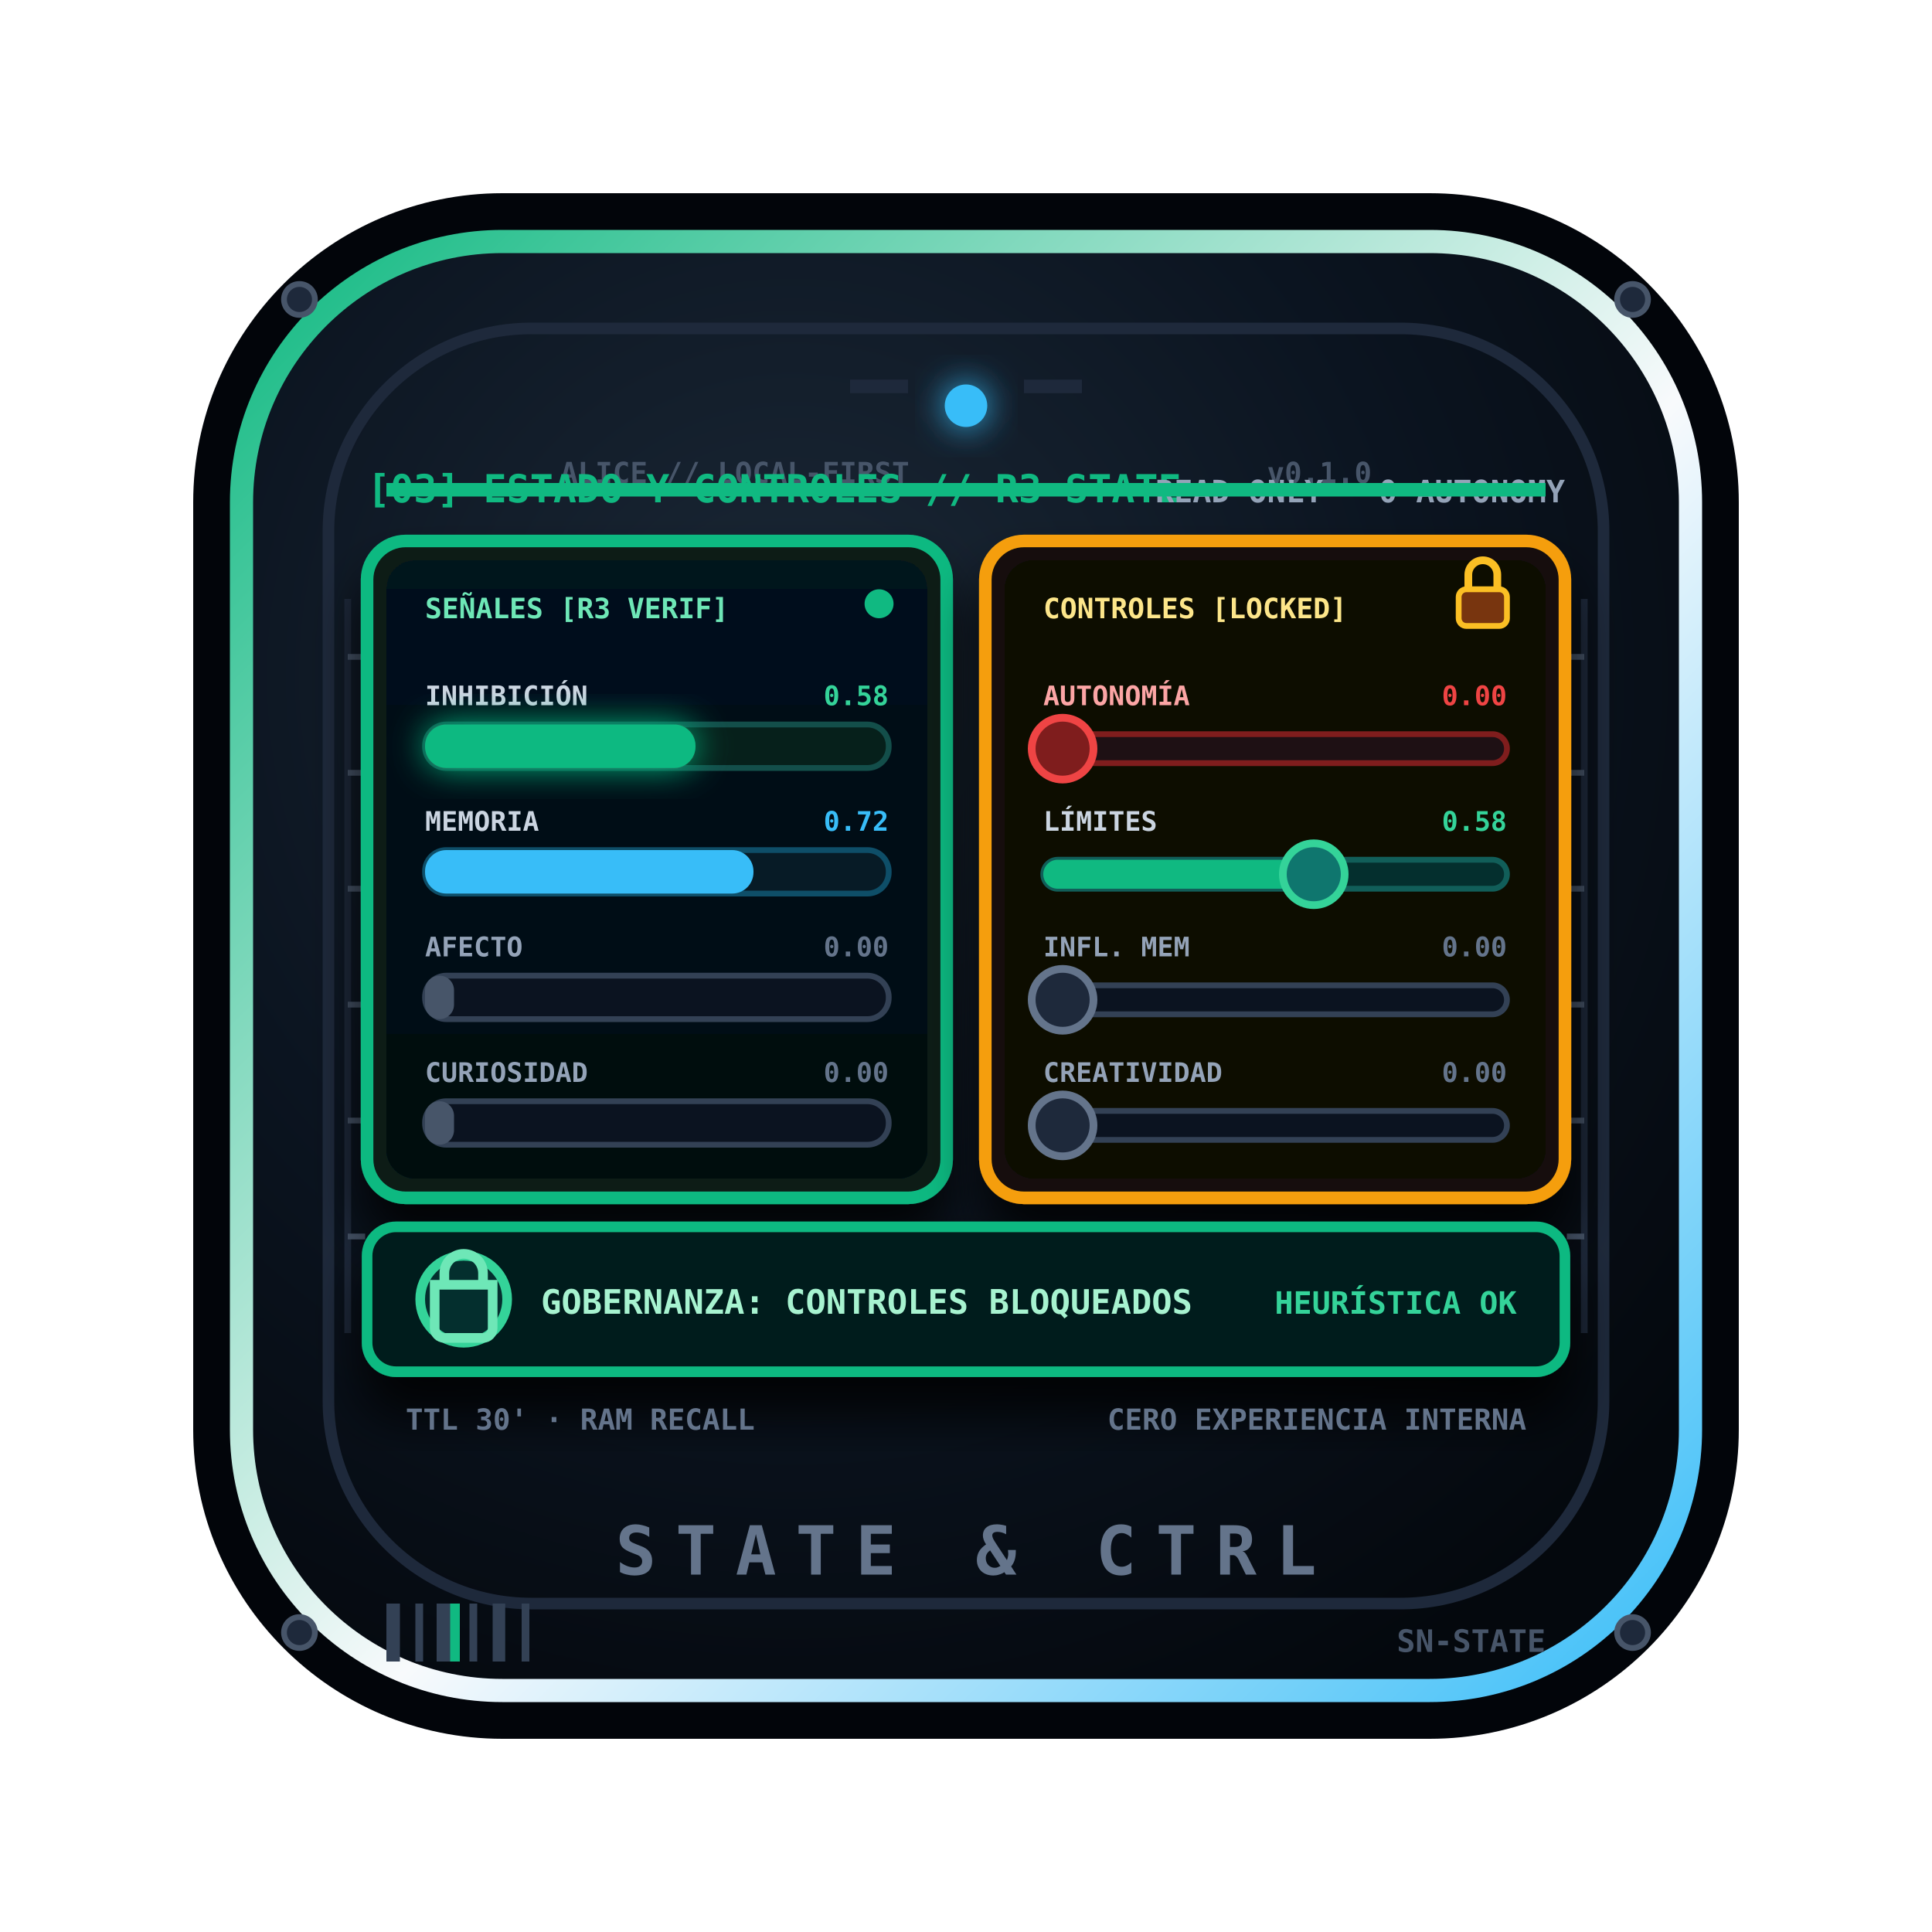
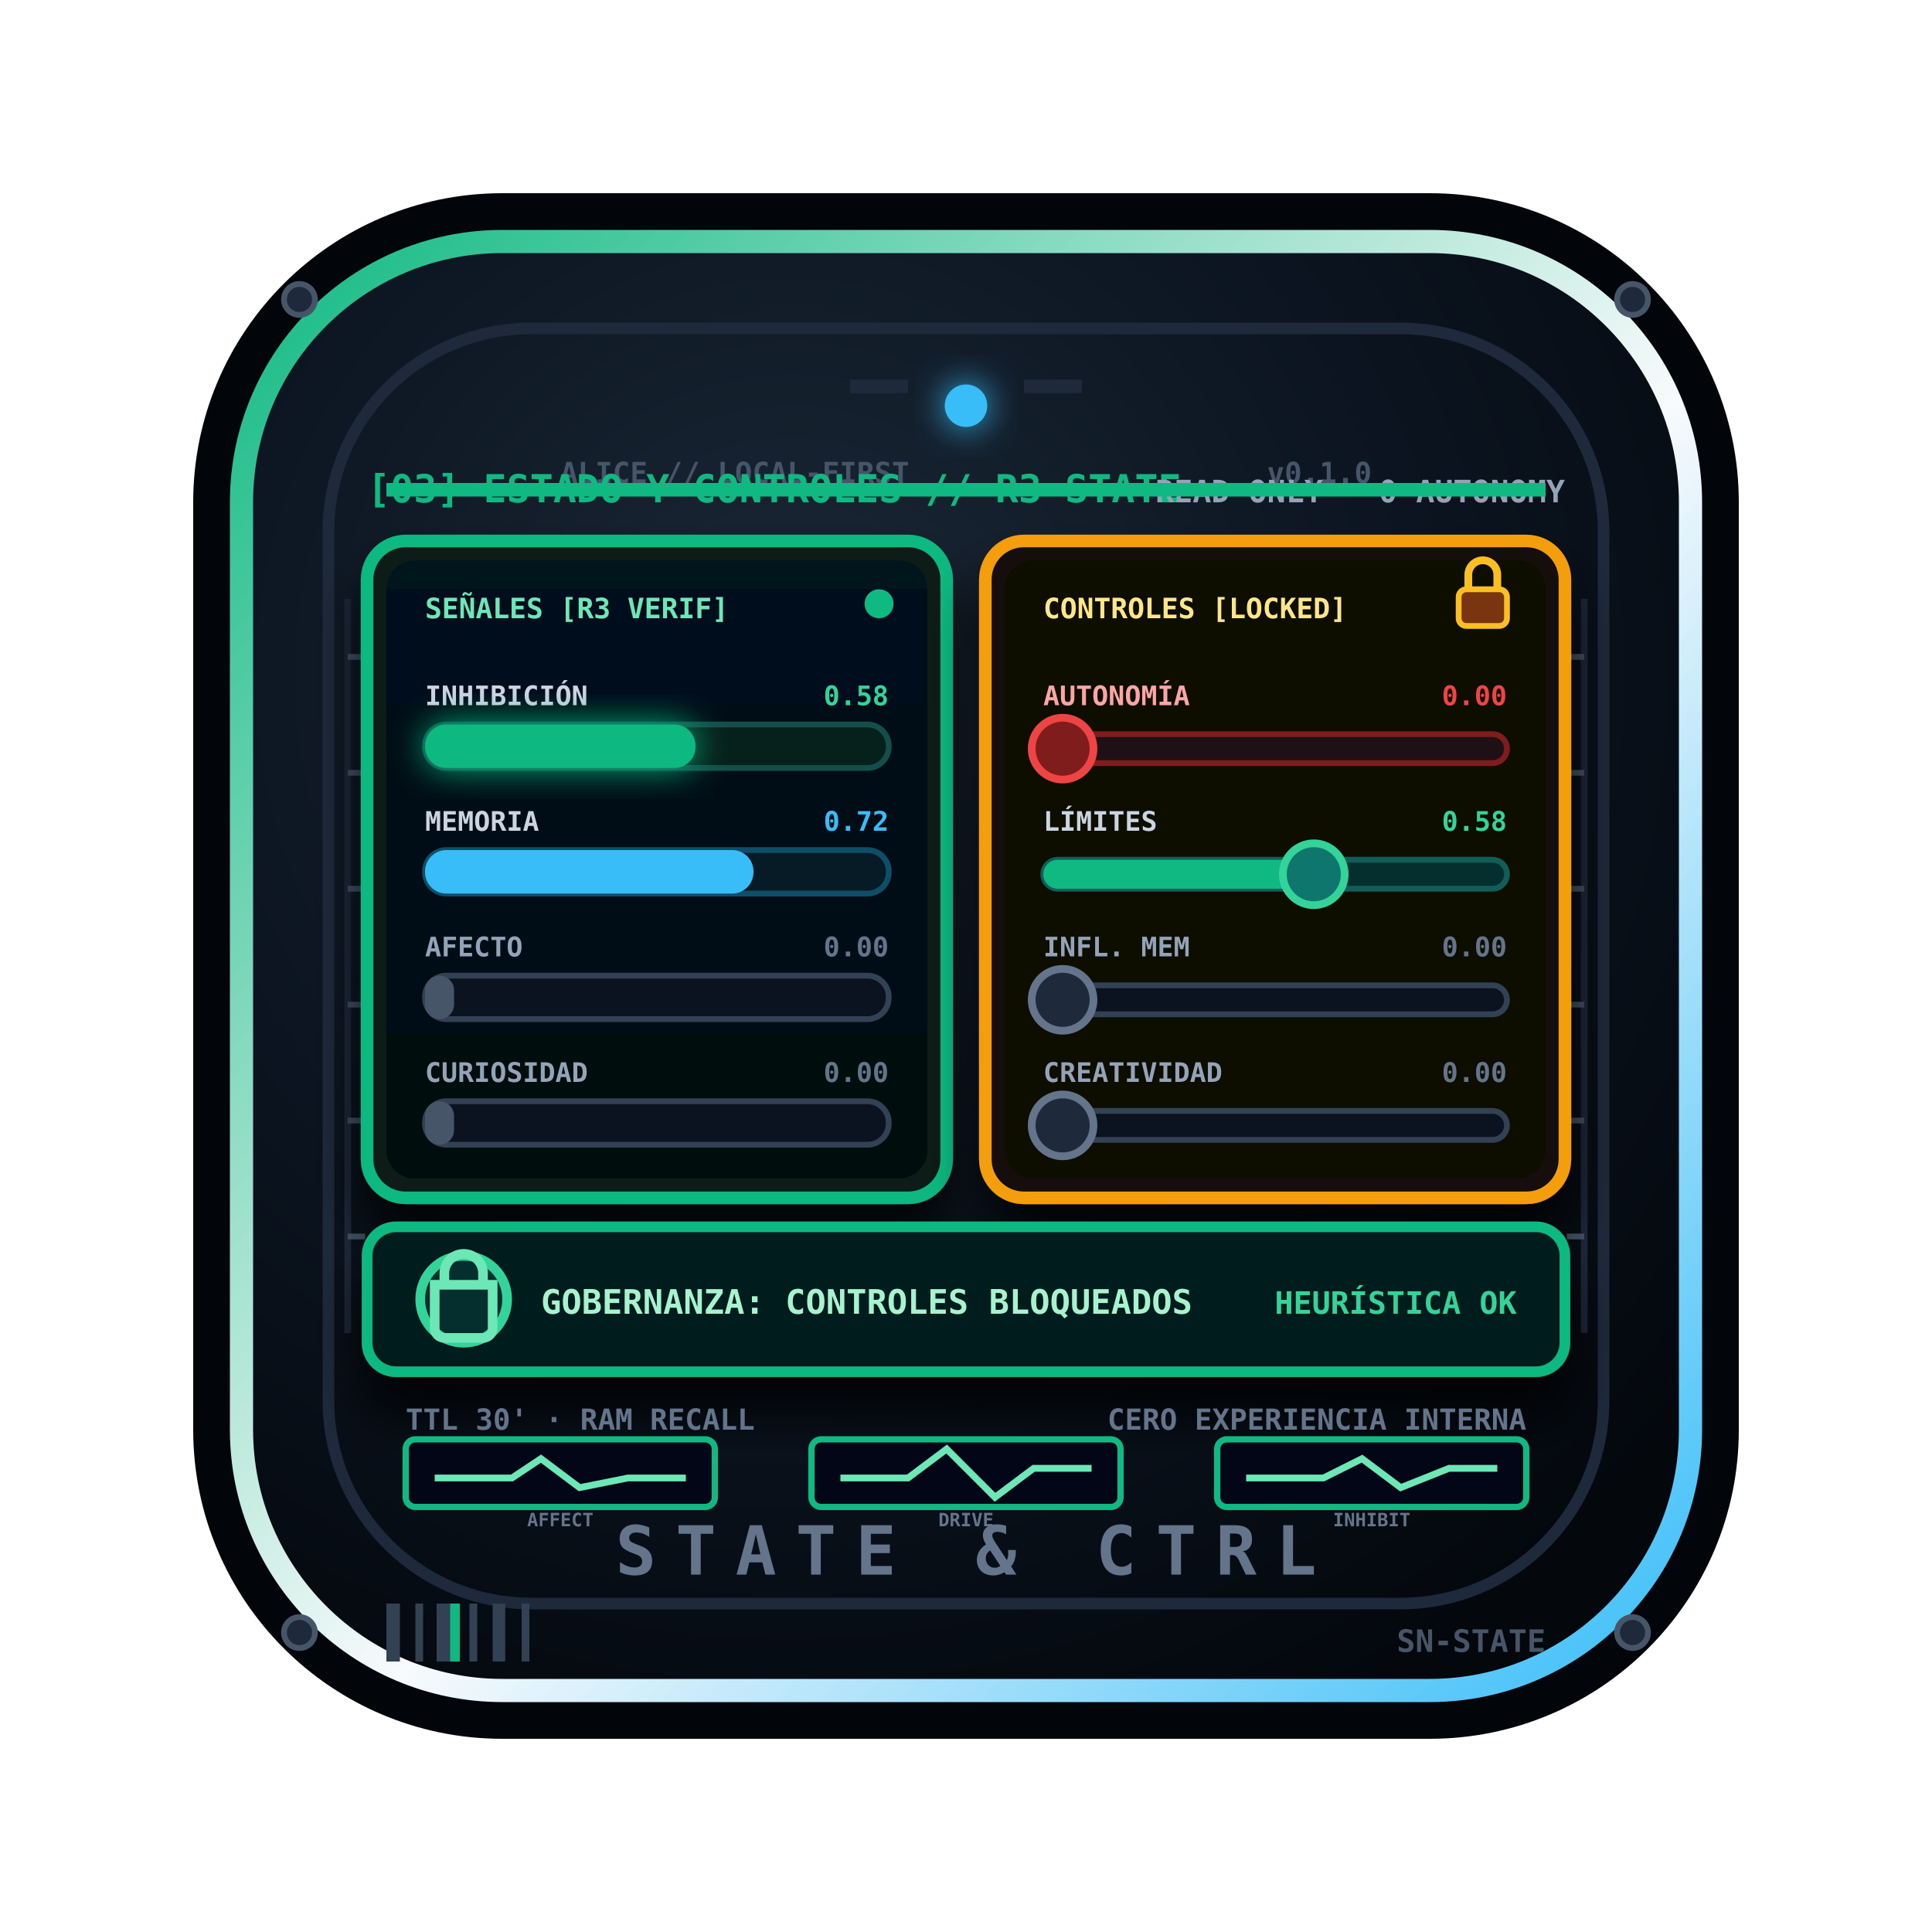
<svg xmlns="http://www.w3.org/2000/svg" viewBox="0 0 200 200" role="img" aria-label="Estado y controles">
  <style>
    .state-dash{animation:stateDash 2.8s linear infinite}.state-blink{animation:stateBlink 1.6s steps(2,end) infinite}.state-blink2{animation:stateBlink 2.3s steps(2,end) .5s infinite}.state-scan{animation:stateScan 4.2s ease-in-out infinite}.state-spin{transform-box:fill-box;transform-origin:50% 50%;animation:stateSpin 16s linear infinite}
    @keyframes stateDash{to{stroke-dashoffset:-26}}@keyframes stateBlink{50%{opacity:.25}}
    @keyframes stateScan{0%,100%{y:50px;opacity:.06}50%{y:140px;opacity:.4}}
    @keyframes stateSpin{to{transform:rotate(360deg)}}
    @media(prefers-reduced-motion:reduce){.state-dash,.state-blink,.state-blink2,.state-scan,.state-spin{animation:none}}
  </style>
  <defs>
    <radialGradient id="state-plate" cx="38%" cy="30%" r="80%">
      <stop stop-color="#1b2836" />
      <stop offset=".55" stop-color="#0b1420" />
      <stop offset="1" stop-color="#04080d" />
    </radialGradient>
    <linearGradient id="state-ga" x1="0" y1="0" x2="1" y2="1">
      <stop stop-color="#10b981" />
      <stop offset=".55" stop-color="#f8fafc" />
      <stop offset="1" stop-color="#38bdf8" />
    </linearGradient>
    <linearGradient id="state-gb" x1="0" x2="1">
      <stop stop-color="#38bdf8" />
      <stop offset="1" stop-color="#10b981" />
    </linearGradient>
    <linearGradient id="state-metal" x1="0" y1="0" x2="1" y2="1">
      <stop stop-color="#94a3b8" />
      <stop offset=".35" stop-color="#334155" />
      <stop offset=".7" stop-color="#111827" />
      <stop offset="1" stop-color="#020617" />
    </linearGradient>
    <linearGradient id="state-screen-bg" x1="0" y1="0" x2="0" y2="1">
      <stop stop-color="#06121d" />
      <stop offset="1" stop-color="#02070e" />
    </linearGradient>
    <radialGradient id="state-halo">
      <stop stop-color="#fff" />
      <stop offset=".2" stop-color="#10b981" />
      <stop offset=".7" stop-color="#38bdf8" />
      <stop offset="1" stop-color="#07111d" />
    </radialGradient>
    <filter id="state-shadow" x="-45%" y="-45%" width="190%" height="200%">
      <feDropShadow dx="0" dy="4" stdDeviation="2.6" flood-color="#000" flood-opacity=".85" />
    </filter>
    <filter id="state-glow" x="-70%" y="-70%" width="240%" height="240%">
      <feGaussianBlur stdDeviation="1.8" result="b" />
      <feMerge>
        <feMergeNode in="b" />
        <feMergeNode in="SourceGraphic" />
      </feMerge>
    </filter>
  </defs>
  <rect x="20" y="20" width="160" height="160" rx="32" fill="#02050a" />
  <rect x="25" y="25" width="150" height="150" rx="27" fill="url(#state-plate)" stroke="url(#state-ga)" stroke-width="2.4" />
  <rect x="34" y="34" width="132" height="132" rx="21" fill="none" stroke="#1e293b" stroke-width="1.2" />
  <g fill="#1e293b" stroke="#475569" stroke-width=".6">
    <circle cx="31" cy="31" r="1.6" />
    <circle cx="169" cy="31" r="1.6" />
    <circle cx="31" cy="169" r="1.6" />
    <circle cx="169" cy="169" r="1.6" />
  </g>
  <path d="M88 40h6M106 40h6" stroke="#1e293b" stroke-width="1.4" />
  <g font-family="Consolas,monospace" font-weight="900">
    <text x="58" y="50" fill="#475569" font-size="3">ALICE // LOCAL-FIRST</text>
    <text x="142" y="50" fill="#475569" font-size="3" text-anchor="end">v0.1.0</text>
  </g>
  <path d="M36 62v76M164 62v76" stroke="#1e293b" stroke-width=".7" />
  <path d="M36 68h2.5M36 80h1.8M36 92h2.5M36 104h1.8M36 116h2.5M36 128h1.8M164 68h-2.5M164 80h-1.8M164 92h-2.5M164 104h-1.8M164 116h-2.5M164 128h-1.8" stroke="#475569" stroke-width=".6" />
  <circle class="state-blink" cx="100" cy="42" r="2.2" fill="#38bdf8" filter="url(#state-glow)" />
  <g font-family="Consolas,monospace" font-weight="900">
    <text x="38" y="52" fill="#10b981" font-size="4">[03] ESTADO Y CONTROLES // R3 STATE</text>
    <text x="162" y="52" fill="#94a3b8" font-size="3.2" text-anchor="end">READ-ONLY · 0 AUTONOMY</text>
  </g>
  <g filter="url(#state-shadow)">
    <rect x="38" y="56" width="60" height="68" rx="4" fill="#071b18" stroke="#10b981" stroke-width="1.3" />
    <rect x="40" y="58" width="56" height="64" rx="3" fill="url(#state-screen-bg)" />
  </g>
  <g font-family="Consolas,monospace" font-weight="900">
    <text x="44" y="64" fill="#6ee7b7" font-size="2.9">SEÑALES [R3 VERIF]</text>
    <circle cx="91" cy="62.5" r="1.5" fill="#10b981" class="state-blink" />
  </g>
  <g font-family="Consolas,monospace" font-weight="900" font-size="2.8">
    <text x="44" y="73" fill="#cbd5e1">INHIBICIÓN</text>
    <text x="92" y="73" fill="#34d399" text-anchor="end">0.58</text>
    <rect x="44" y="75" width="48" height="4.5" rx="2.2" fill="#06201b" stroke="#134e4a" stroke-width=".6" />
    <rect x="44" y="75" width="28" height="4.5" rx="2.2" fill="#10b981" filter="url(#state-glow)" />
  </g>
  <g font-family="Consolas,monospace" font-weight="900" font-size="2.8">
    <text x="44" y="86" fill="#cbd5e1">MEMORIA</text>
    <text x="92" y="86" fill="#38bdf8" text-anchor="end">0.72</text>
    <rect x="44" y="88" width="48" height="4.5" rx="2.2" fill="#071b26" stroke="#0e4e68" stroke-width=".6" />
    <rect x="44" y="88" width="34" height="4.5" rx="2.2" fill="#38bdf8" />
  </g>
  <g font-family="Consolas,monospace" font-weight="900" font-size="2.8">
    <text x="44" y="99" fill="#94a3b8">AFECTO</text>
    <text x="92" y="99" fill="#64748b" text-anchor="end">0.00</text>
    <rect x="44" y="101" width="48" height="4.5" rx="2.2" fill="#0b1320" stroke="#334155" stroke-width=".6" />
    <rect x="44" y="101" width="3" height="4.5" rx="1.5" fill="#475569" />
  </g>
  <g font-family="Consolas,monospace" font-weight="900" font-size="2.8">
    <text x="44" y="112" fill="#94a3b8">CURIOSIDAD</text>
    <text x="92" y="112" fill="#64748b" text-anchor="end">0.00</text>
    <rect x="44" y="114" width="48" height="4.5" rx="2.2" fill="#0b1320" stroke="#334155" stroke-width=".6" />
    <rect x="44" y="114" width="3" height="4.5" rx="1.5" fill="#475569" />
  </g>
  <g filter="url(#state-shadow)">
    <rect x="102" y="56" width="60" height="68" rx="4" fill="#131109" stroke="#f59e0b" stroke-width="1.3" />
    <rect x="104" y="58" width="56" height="64" rx="3" fill="#0a0803" />
  </g>
  <g font-family="Consolas,monospace" font-weight="900">
    <text x="108" y="64" fill="#fde68a" font-size="2.9">CONTROLES [LOCKED]</text>
    <path d="M152 61v-1.5a1.5 1.5 0 0 1 3 0V61" fill="none" stroke="#fbbf24" stroke-width=".8" />
    <rect x="151" y="61" width="5" height="3.8" rx=".8" fill="#78350f" stroke="#fbbf24" stroke-width=".6" />
  </g>
  <g font-family="Consolas,monospace" font-weight="900" font-size="2.8">
    <text x="108" y="73" fill="#fca5a5">AUTONOMÍA</text>
    <text x="156" y="73" fill="#ef4444" text-anchor="end">0.00</text>
    <rect x="108" y="76" width="48" height="3" rx="1.5" fill="#1e1014" stroke="#7f1d1d" stroke-width=".6" />
    <circle cx="110" cy="77.5" r="3.2" fill="#7f1d1d" stroke="#ef4444" stroke-width=".8" />
  </g>
  <g font-family="Consolas,monospace" font-weight="900" font-size="2.8">
    <text x="108" y="86" fill="#cbd5e1">LÍMITES</text>
    <text x="156" y="86" fill="#34d399" text-anchor="end">0.58</text>
    <rect x="108" y="89" width="48" height="3" rx="1.5" fill="#042f2e" stroke="#115e59" stroke-width=".6" />
    <rect x="108" y="89" width="28" height="3" rx="1.5" fill="#10b981" />
    <circle cx="136" cy="90.5" r="3.2" fill="#0f766e" stroke="#34d399" stroke-width=".8" />
  </g>
  <g font-family="Consolas,monospace" font-weight="900" font-size="2.8">
    <text x="108" y="99" fill="#94a3b8">INFL. MEM</text>
    <text x="156" y="99" fill="#64748b" text-anchor="end">0.00</text>
    <rect x="108" y="102" width="48" height="3" rx="1.5" fill="#0b1320" stroke="#334155" stroke-width=".6" />
    <circle cx="110" cy="103.5" r="3.2" fill="#1e293b" stroke="#64748b" stroke-width=".8" />
  </g>
  <g font-family="Consolas,monospace" font-weight="900" font-size="2.8">
    <text x="108" y="112" fill="#94a3b8">CREATIVIDAD</text>
    <text x="156" y="112" fill="#64748b" text-anchor="end">0.00</text>
    <rect x="108" y="115" width="48" height="3" rx="1.5" fill="#0b1320" stroke="#334155" stroke-width=".6" />
    <circle cx="110" cy="116.5" r="3.2" fill="#1e293b" stroke="#64748b" stroke-width=".8" />
  </g>
  <g filter="url(#state-shadow)">
    <rect x="38" y="127" width="124" height="15" rx="3" fill="#051f1b" stroke="#10b981" stroke-width="1.1" />
  </g>
  <circle cx="48" cy="134.5" r="4.5" fill="#042f2e" stroke="#34d399" stroke-width="1" />
  <path d="M46 133v-1.2a2 2 0 0 1 4 0V133m-5 0h6v4.5a1 1 0 0 1-1 1h-4a1 1 0 0 1-1-1Z" fill="none" stroke="#6ee7b7" stroke-width="1" />
  <g font-family="Consolas,monospace" font-weight="900">
    <text x="56" y="136" fill="#a7f3d0" font-size="3.5">GOBERNANZA: CONTROLES BLOQUEADOS</text>
    <text x="157" y="136" fill="#34d399" font-size="3.2" text-anchor="end">HEURÍSTICA OK</text>
    <text x="42" y="148" fill="#64748b" font-size="3">TTL 30' · RAM RECALL</text>
    <text x="158" y="148" fill="#64748b" font-size="3" text-anchor="end">CERO EXPERIENCIA INTERNA</text>
  </g>
+   <g aria-label="Canales de estado" font-family="Consolas,monospace" font-weight="900">
+     <g fill="#020617" stroke="#10b981" stroke-width=".65">
+       <rect x="42" y="149" width="32" height="7" rx="1" />
+       <rect x="84" y="149" width="32" height="7" rx="1" />
+       <rect x="126" y="149" width="32" height="7" rx="1" />
+     </g>
+     <path d="M45 153h8l3-2 4 3 5-1h6M87 153h7l4-3 5 5 4-3h6M129 153h8l4-2 4 3 5-2h5" fill="none" stroke="#6ee7b7" stroke-width=".7" />
+     <text x="58" y="158" fill="#64748b" font-size="1.9" text-anchor="middle">AFFECT</text>
+     <text x="100" y="158" fill="#64748b" font-size="1.9" text-anchor="middle">DRIVE</text>
+     <text x="142" y="158" fill="#64748b" font-size="1.9" text-anchor="middle">INHIBIT</text>
+   </g>
  <rect class="state-scan" x="40" y="50" width="120" height="1.4" fill="#10b981" />
  <g fill="#334155">
    <rect x="40" y="166" width="1.4" height="6" />
    <rect x="43" y="166" width=".8" height="6" />
    <rect x="45.2" y="166" width="1.8" height="6" />
    <rect x="48.6" y="166" width=".8" height="6" />
    <rect x="51" y="166" width="1.3" height="6" />
    <rect x="54" y="166" width=".8" height="6" />
  </g>
  <rect x="46.6" y="166" width="1" height="6" fill="#10b981" />
  <g font-family="Consolas,monospace" font-weight="900">
    <text x="160" y="171" fill="#475569" font-size="3.2" text-anchor="end">SN-STATE</text>
  </g>
  <g font-family="Consolas,monospace" font-weight="900">
    <text x="100" y="163" fill="#64748b" font-size="7" text-anchor="middle" letter-spacing="2">STATE &amp; CTRL</text>
  </g>
</svg>
